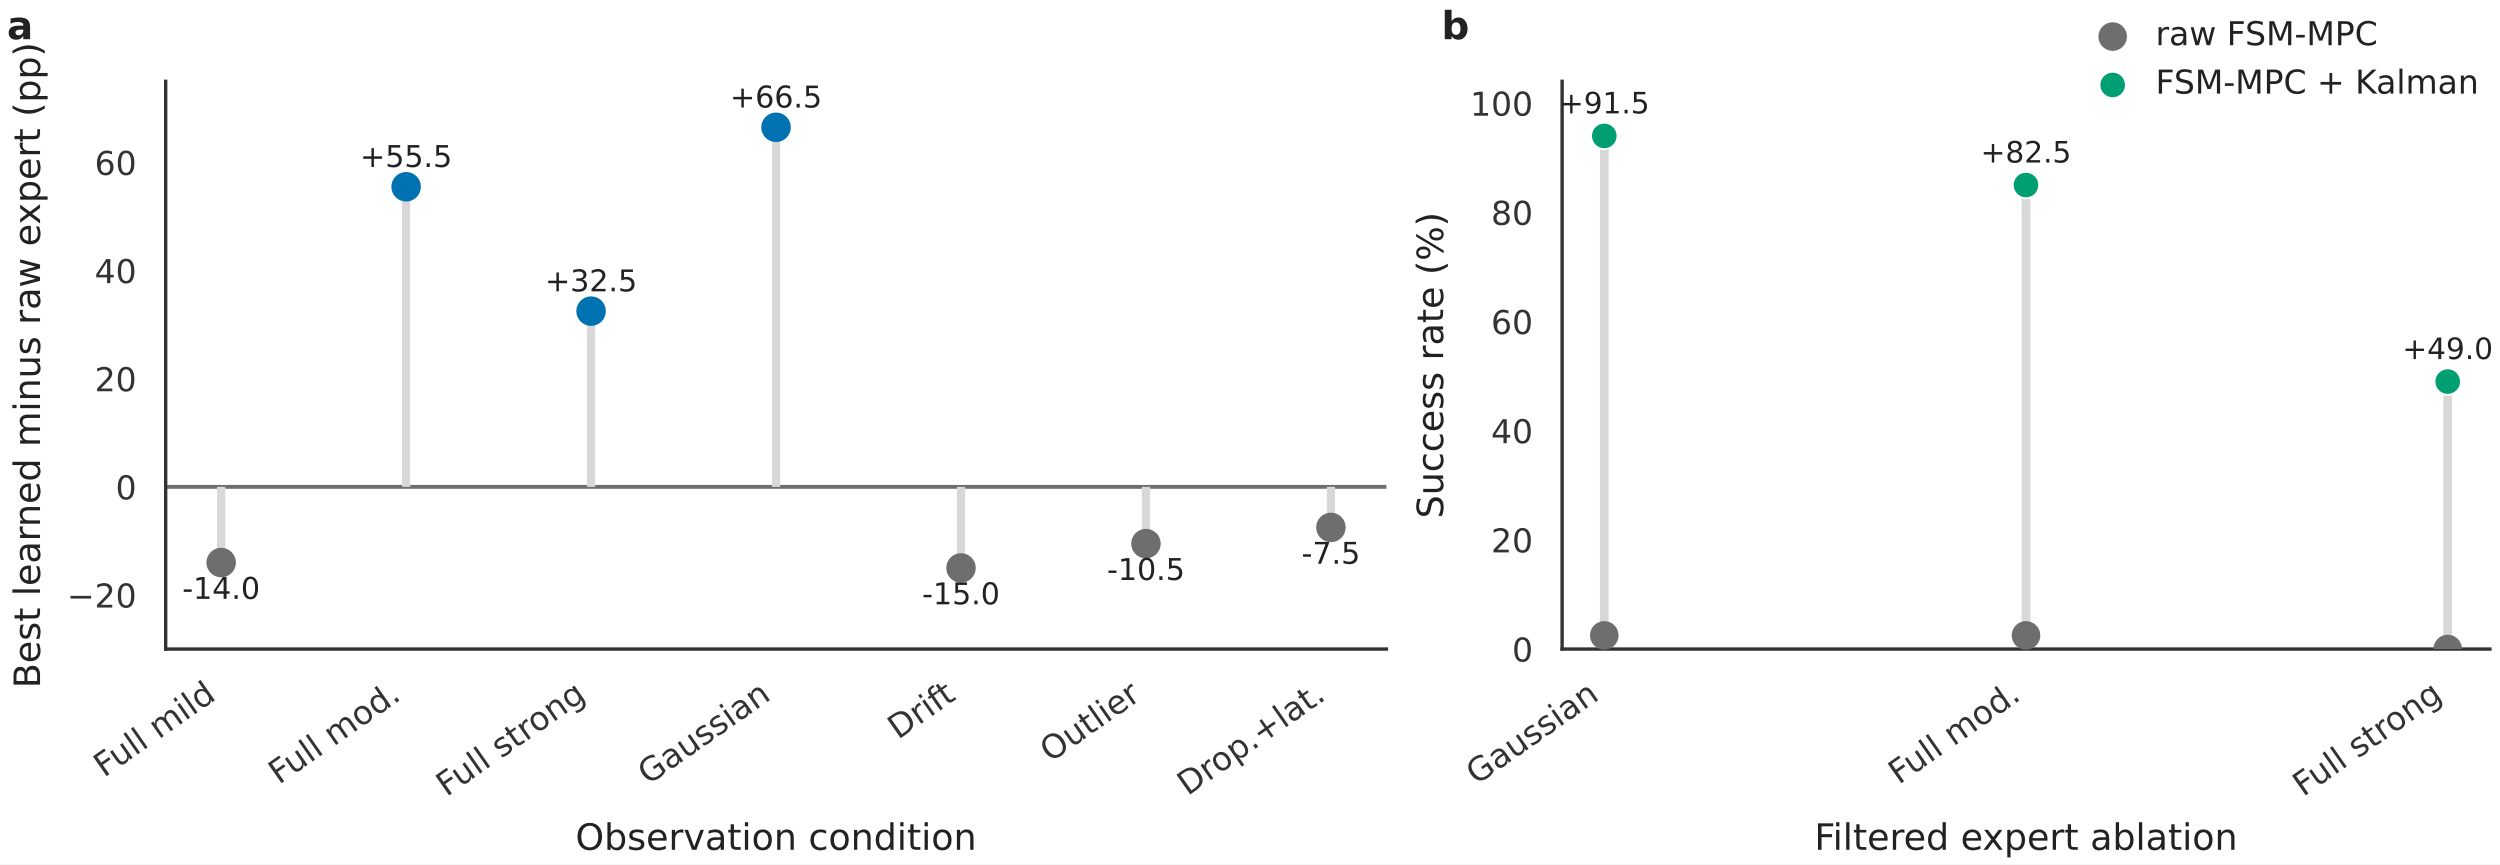
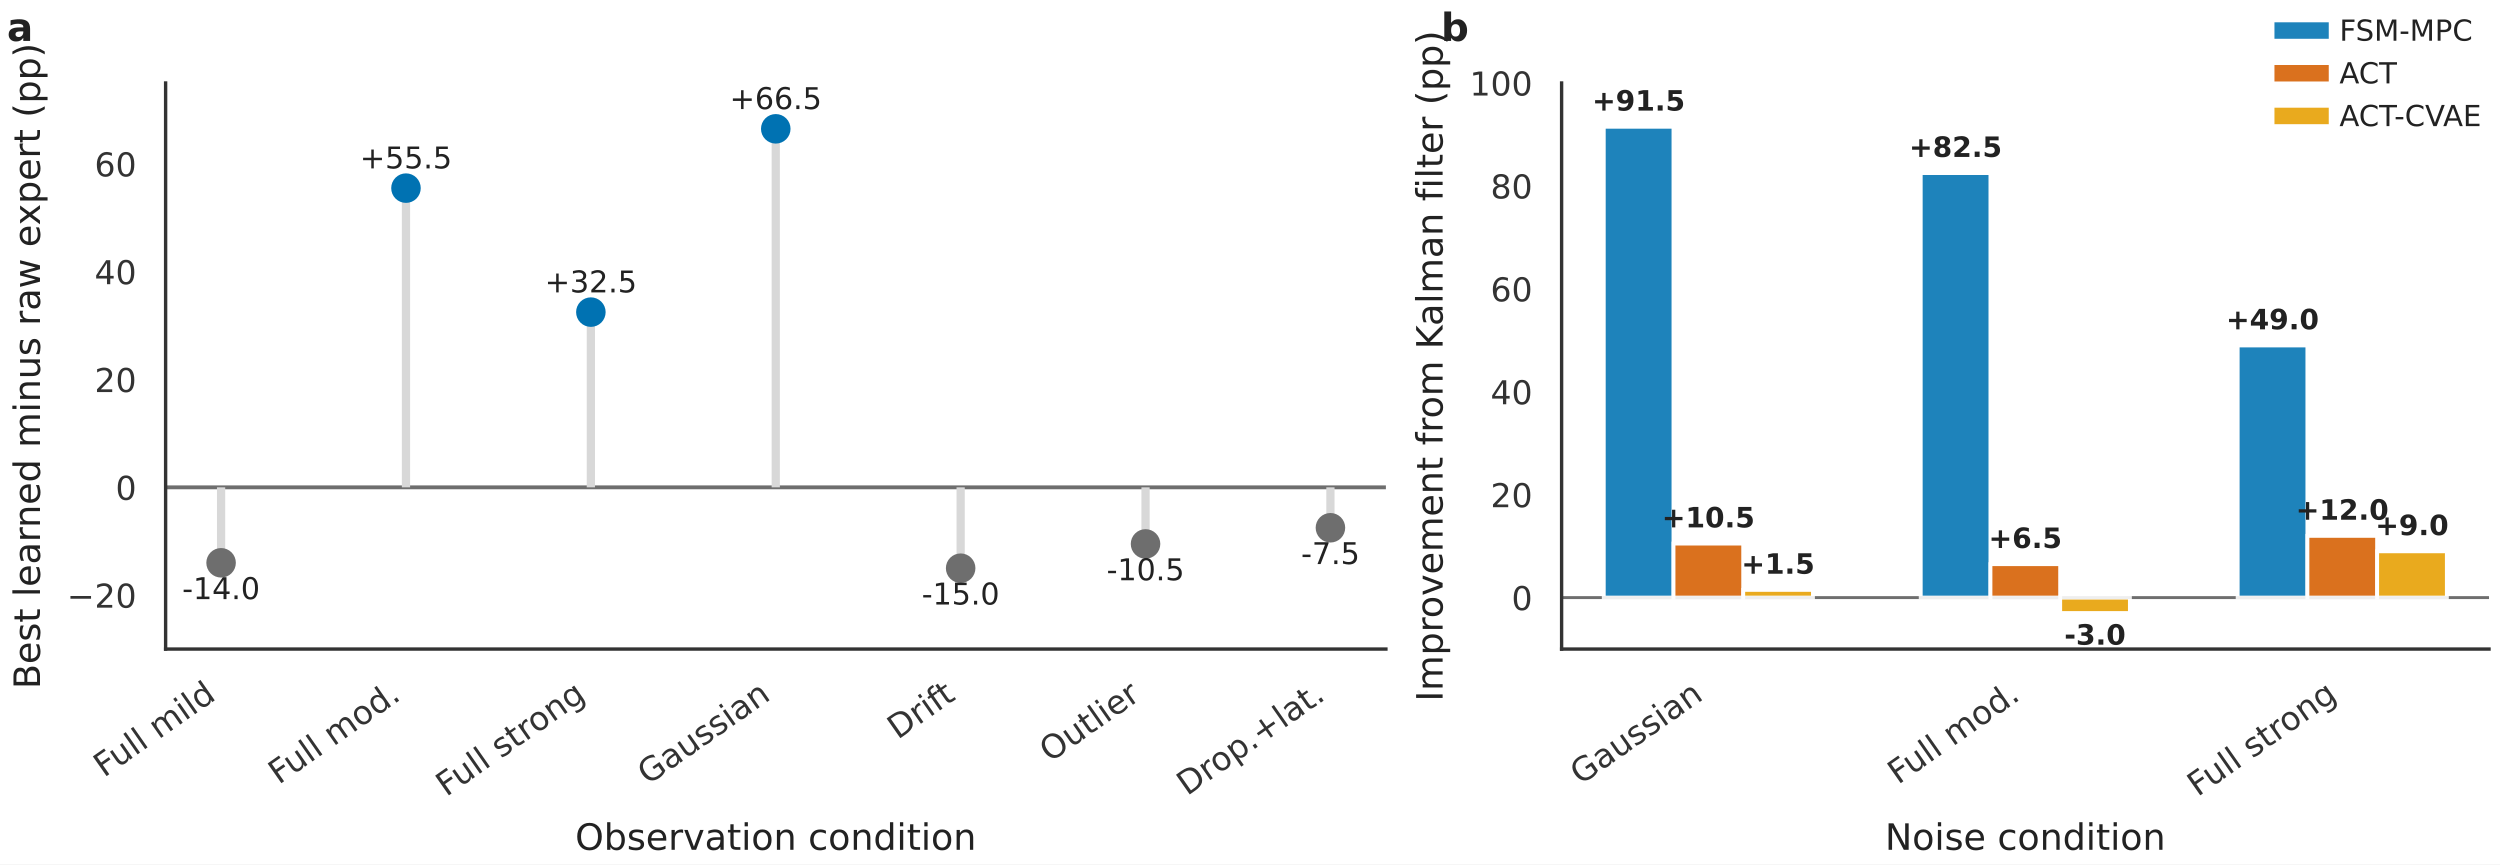
- <svg xmlns="http://www.w3.org/2000/svg" xmlns:xlink="http://www.w3.org/1999/xlink" width="515.617pt" height="178.274pt" viewBox="0 0 515.617 178.274" version="1.1">
+ <svg xmlns="http://www.w3.org/2000/svg" xmlns:xlink="http://www.w3.org/1999/xlink" width="515.614pt" height="178.274pt" viewBox="0 0 515.614 178.274" version="1.1">
  <defs>
    <style type="text/css">*{stroke-linejoin: round; stroke-linecap: butt}</style>
  </defs>
  <g id="figure_1">
    <g id="patch_1">
-       <path d="M 0 178.274  L 515.617 178.274  L 515.617 0  L 0 0  z " style="fill: #ffffff" />
+       <path d="M 0 178.274  L 515.614 178.274  L 515.614 0  L 0 0  z " style="fill: #ffffff" />
    </g>
    <g id="axes_1">
      <g id="patch_2">
-         <path d="M 34.17 133.866  L 285.943 133.866  L 285.943 16.775  L 34.17 16.775  z " style="fill: #ffffff" />
+         <path d="M 34.158 133.866  L 285.835 133.866  L 285.835 17.119  L 34.158 17.119  z " style="fill: #ffffff" />
      </g>
      <g id="matplotlib.axis_1">
        <g id="xtick_1">
          <g id="text_1">
-             <text style="font-size: 6.8px; font-family: 'DejaVu Sans'; fill: #333333" transform="translate(21.45371 160.4481) rotate(-35)">Full mild</text>
+             <text style="font-size: 6.8px; font-family: 'DejaVu Sans'; fill: #333333" transform="translate(21.43703 160.4481) rotate(-35)">Full mild</text>
          </g>
        </g>
        <g id="xtick_2">
          <g id="text_2">
-             <text style="font-size: 6.8px; font-family: 'DejaVu Sans'; fill: #333333" transform="translate(57.5174 161.9071) rotate(-35)">Full mod.</text>
+             <text style="font-size: 6.8px; font-family: 'DejaVu Sans'; fill: #333333" transform="translate(57.48632 161.9071) rotate(-35)">Full mod.</text>
          </g>
        </g>
        <g id="xtick_3">
          <g id="text_3">
-             <text style="font-size: 6.8px; font-family: 'DejaVu Sans'; fill: #333333" transform="translate(92.0806 164.4167) rotate(-35)">Full strong</text>
+             <text style="font-size: 6.8px; font-family: 'DejaVu Sans'; fill: #333333" transform="translate(92.03512 164.4167) rotate(-35)">Full strong</text>
          </g>
        </g>
        <g id="xtick_4">
          <g id="text_4">
-             <text style="font-size: 6.8px; font-family: 'DejaVu Sans'; fill: #333333" transform="translate(133.691 161.9918) rotate(-35)">Gaussian</text>
+             <text style="font-size: 6.8px; font-family: 'DejaVu Sans'; fill: #333333" transform="translate(133.6311 161.9918) rotate(-35)">Gaussian</text>
          </g>
        </g>
        <g id="xtick_5">
          <g id="text_5">
-             <text style="font-size: 6.8px; font-family: 'DejaVu Sans'; fill: #333333" transform="translate(185.2191 152.6225) rotate(-35)">Drift</text>
+             <text style="font-size: 6.8px; font-family: 'DejaVu Sans'; fill: #333333" transform="translate(185.1448 152.6225) rotate(-35)">Drift</text>
          </g>
        </g>
        <g id="xtick_6">
          <g id="text_6">
-             <text style="font-size: 6.8px; font-family: 'DejaVu Sans'; fill: #333333" transform="translate(216.629 157.3401) rotate(-35)">Outlier</text>
+             <text style="font-size: 6.8px; font-family: 'DejaVu Sans'; fill: #333333" transform="translate(216.5403 157.3401) rotate(-35)">Outlier</text>
          </g>
        </g>
        <g id="xtick_7">
          <g id="text_7">
-             <text style="font-size: 6.8px; font-family: 'DejaVu Sans'; fill: #333333" transform="translate(244.9361 164.2302) rotate(-35)">Drop.+lat.</text>
+             <text style="font-size: 6.8px; font-family: 'DejaVu Sans'; fill: #333333" transform="translate(244.8331 164.2302) rotate(-35)">Drop.+lat.</text>
          </g>
        </g>
        <g id="text_8">
-           <text style="font-size: 7.5px; font-family: 'DejaVu Sans'; text-anchor: middle; fill: #222222" x="160.056" y="175.274" transform="rotate(-0 160.0565 175.274)">Observation condition</text>
+           <text style="font-size: 7.5px; font-family: 'DejaVu Sans'; text-anchor: middle; fill: #222222" x="159.997" y="175.274" transform="rotate(-0 159.9966 175.274)">Observation condition</text>
        </g>
      </g>
      <g id="matplotlib.axis_2">
        <g id="ytick_1">
          <g id="text_9">
-             <text style="font-size: 6.8px; font-family: 'DejaVu Sans'; text-anchor: end; fill: #333333" x="28.17" y="125.298" transform="rotate(-0 28.17039 125.2979)">−20</text>
+             <text style="font-size: 6.8px; font-family: 'DejaVu Sans'; text-anchor: end; fill: #333333" x="28.158" y="125.331" transform="rotate(-0 28.15803 125.3307)">−20</text>
          </g>
        </g>
        <g id="ytick_2">
          <g id="text_10">
-             <text style="font-size: 6.8px; font-family: 'DejaVu Sans'; text-anchor: end; fill: #333333" x="28.17" y="102.995" transform="rotate(-0 28.17039 102.9948)">0</text>
+             <text style="font-size: 6.8px; font-family: 'DejaVu Sans'; text-anchor: end; fill: #333333" x="28.158" y="103.093" transform="rotate(-0 28.15803 103.0933)">0</text>
          </g>
        </g>
        <g id="ytick_3">
          <g id="text_11">
-             <text style="font-size: 6.8px; font-family: 'DejaVu Sans'; text-anchor: end; fill: #333333" x="28.17" y="80.692" transform="rotate(-0 28.17039 80.69165)">20</text>
+             <text style="font-size: 6.8px; font-family: 'DejaVu Sans'; text-anchor: end; fill: #333333" x="28.158" y="80.856" transform="rotate(-0 28.15803 80.85586)">20</text>
          </g>
        </g>
        <g id="ytick_4">
          <g id="text_12">
-             <text style="font-size: 6.8px; font-family: 'DejaVu Sans'; text-anchor: end; fill: #333333" x="28.17" y="58.389" transform="rotate(-0 28.17039 58.38854)">40</text>
+             <text style="font-size: 6.8px; font-family: 'DejaVu Sans'; text-anchor: end; fill: #333333" x="28.158" y="58.618" transform="rotate(-0 28.15803 58.61842)">40</text>
          </g>
        </g>
        <g id="ytick_5">
          <g id="text_13">
-             <text style="font-size: 6.8px; font-family: 'DejaVu Sans'; text-anchor: end; fill: #333333" x="28.17" y="36.085" transform="rotate(-0 28.17039 36.08542)">60</text>
+             <text style="font-size: 6.8px; font-family: 'DejaVu Sans'; text-anchor: end; fill: #333333" x="28.158" y="36.381" transform="rotate(-0 28.15803 36.38099)">60</text>
          </g>
        </g>
        <g id="text_14">
-           <text style="font-size: 7.5px; font-family: 'DejaVu Sans'; text-anchor: middle; fill: #222222" x="8.259" y="75.32" transform="rotate(-90 8.259434 75.3203)">Best learned minus raw expert (pp)</text>
+           <text style="font-size: 7.5px; font-family: 'DejaVu Sans'; text-anchor: middle; fill: #222222" x="8.247" y="75.493" transform="rotate(-90 8.247077 75.49271)">Best learned minus raw expert (pp)</text>
        </g>
      </g>
      <g id="line2d_1">
-         <path d="M 34.17 100.411  L 285.943 100.411  " clip-path="url(#pbd35c87079)" style="fill: none; stroke: #6e6e6e; stroke-width: 0.8; stroke-linecap: round" />
+         <path d="M 34.158 100.51  L 285.835 100.51  " clip-path="url(#pe59b5fd1ab)" style="fill: none; stroke: #6e6e6e; stroke-width: 0.8; stroke-linecap: round" />
      </g>
      <g id="LineCollection_1">
-         <path d="M 45.615 100.411  L 45.615 116.023  " clip-path="url(#pbd35c87079)" style="fill: none; stroke: #d8d8d8; stroke-width: 1.7" />
-         <path d="M 83.762 100.411  L 83.762 38.52  " clip-path="url(#pbd35c87079)" style="fill: none; stroke: #d8d8d8; stroke-width: 1.7" />
-         <path d="M 121.909 100.411  L 121.909 64.169  " clip-path="url(#pbd35c87079)" style="fill: none; stroke: #d8d8d8; stroke-width: 1.7" />
-         <path d="M 160.056 100.411  L 160.056 26.253  " clip-path="url(#pbd35c87079)" style="fill: none; stroke: #d8d8d8; stroke-width: 1.7" />
-         <path d="M 198.204 100.411  L 198.204 117.139  " clip-path="url(#pbd35c87079)" style="fill: none; stroke: #d8d8d8; stroke-width: 1.7" />
-         <path d="M 236.351 100.411  L 236.351 112.12  " clip-path="url(#pbd35c87079)" style="fill: none; stroke: #d8d8d8; stroke-width: 1.7" />
-         <path d="M 274.498 100.411  L 274.498 108.775  " clip-path="url(#pbd35c87079)" style="fill: none; stroke: #d8d8d8; stroke-width: 1.7" />
+         <path d="M 45.598 100.51  L 45.598 116.076  " clip-path="url(#pe59b5fd1ab)" style="fill: none; stroke: #d8d8d8; stroke-width: 1.7" />
+         <path d="M 83.731 100.51  L 83.731 38.801  " clip-path="url(#pe59b5fd1ab)" style="fill: none; stroke: #d8d8d8; stroke-width: 1.7" />
+         <path d="M 121.864 100.51  L 121.864 64.374  " clip-path="url(#pe59b5fd1ab)" style="fill: none; stroke: #d8d8d8; stroke-width: 1.7" />
+         <path d="M 159.997 100.51  L 159.997 26.57  " clip-path="url(#pe59b5fd1ab)" style="fill: none; stroke: #d8d8d8; stroke-width: 1.7" />
+         <path d="M 198.13 100.51  L 198.13 117.188  " clip-path="url(#pe59b5fd1ab)" style="fill: none; stroke: #d8d8d8; stroke-width: 1.7" />
+         <path d="M 236.262 100.51  L 236.262 112.184  " clip-path="url(#pe59b5fd1ab)" style="fill: none; stroke: #d8d8d8; stroke-width: 1.7" />
+         <path d="M 274.395 100.51  L 274.395 108.849  " clip-path="url(#pe59b5fd1ab)" style="fill: none; stroke: #d8d8d8; stroke-width: 1.7" />
      </g>
      <g id="patch_3">
-         <path d="M 34.17 133.866  L 34.17 16.775  " style="fill: none; stroke: #333333; stroke-width: 0.7; stroke-linejoin: miter; stroke-linecap: square" />
+         <path d="M 34.158 133.866  L 34.158 17.119  " style="fill: none; stroke: #333333; stroke-width: 0.7; stroke-linejoin: miter; stroke-linecap: square" />
      </g>
      <g id="patch_4">
-         <path d="M 34.17 133.866  L 285.943 133.866  " style="fill: none; stroke: #333333; stroke-width: 0.7; stroke-linejoin: miter; stroke-linecap: square" />
+         <path d="M 34.158 133.866  L 285.835 133.866  " style="fill: none; stroke: #333333; stroke-width: 0.7; stroke-linejoin: miter; stroke-linecap: square" />
      </g>
      <g id="PathCollection_1">
        <defs>
-           <path id="C0_0_1e559c5a3e" d="M 0 2.646  C 0.702 2.646 1.375 2.367 1.871 1.871  C 2.367 1.375 2.646 0.702 2.646 -0  C 2.646 -0.702 2.367 -1.375 1.871 -1.871  C 1.375 -2.367 0.702 -2.646 0 -2.646  C -0.702 -2.646 -1.375 -2.367 -1.871 -1.871  C -2.367 -1.375 -2.646 -0.702 -2.646 0  C -2.646 0.702 -2.367 1.375 -1.871 1.871  C -1.375 2.367 -0.702 2.646 0 2.646  z " />
+           <path id="C0_0_6de2c23ab3" d="M 0 2.646  C 0.702 2.646 1.375 2.367 1.871 1.871  C 2.367 1.375 2.646 0.702 2.646 -0  C 2.646 -0.702 2.367 -1.375 1.871 -1.871  C 1.375 -2.367 0.702 -2.646 0 -2.646  C -0.702 -2.646 -1.375 -2.367 -1.871 -1.871  C -2.367 -1.375 -2.646 -0.702 -2.646 0  C -2.646 0.702 -2.367 1.375 -1.871 1.871  C -1.375 2.367 -0.702 2.646 0 2.646  z " />
        </defs>
-         <g clip-path="url(#pbd35c87079)">
-           <use xlink:href="#C0_0_1e559c5a3e" x="45.615" y="116.023" style="fill: #6e6e6e; stroke: #6e6e6e; stroke-width: 0.8" />
-         </g>
-         <g clip-path="url(#pbd35c87079)">
-           <use xlink:href="#C0_0_1e559c5a3e" x="83.762" y="38.52" style="fill: #0072b2; stroke: #0072b2; stroke-width: 0.8" />
-         </g>
-         <g clip-path="url(#pbd35c87079)">
-           <use xlink:href="#C0_0_1e559c5a3e" x="121.909" y="64.169" style="fill: #0072b2; stroke: #0072b2; stroke-width: 0.8" />
-         </g>
-         <g clip-path="url(#pbd35c87079)">
-           <use xlink:href="#C0_0_1e559c5a3e" x="160.056" y="26.253" style="fill: #0072b2; stroke: #0072b2; stroke-width: 0.8" />
-         </g>
-         <g clip-path="url(#pbd35c87079)">
-           <use xlink:href="#C0_0_1e559c5a3e" x="198.204" y="117.139" style="fill: #6e6e6e; stroke: #6e6e6e; stroke-width: 0.8" />
-         </g>
-         <g clip-path="url(#pbd35c87079)">
-           <use xlink:href="#C0_0_1e559c5a3e" x="236.351" y="112.12" style="fill: #6e6e6e; stroke: #6e6e6e; stroke-width: 0.8" />
-         </g>
-         <g clip-path="url(#pbd35c87079)">
-           <use xlink:href="#C0_0_1e559c5a3e" x="274.498" y="108.775" style="fill: #6e6e6e; stroke: #6e6e6e; stroke-width: 0.8" />
+         <g clip-path="url(#pe59b5fd1ab)">
+           <use xlink:href="#C0_0_6de2c23ab3" x="45.598" y="116.076" style="fill: #6e6e6e; stroke: #6e6e6e; stroke-width: 0.8" />
+         </g>
+         <g clip-path="url(#pe59b5fd1ab)">
+           <use xlink:href="#C0_0_6de2c23ab3" x="83.731" y="38.801" style="fill: #0072b2; stroke: #0072b2; stroke-width: 0.8" />
+         </g>
+         <g clip-path="url(#pe59b5fd1ab)">
+           <use xlink:href="#C0_0_6de2c23ab3" x="121.864" y="64.374" style="fill: #0072b2; stroke: #0072b2; stroke-width: 0.8" />
+         </g>
+         <g clip-path="url(#pe59b5fd1ab)">
+           <use xlink:href="#C0_0_6de2c23ab3" x="159.997" y="26.57" style="fill: #0072b2; stroke: #0072b2; stroke-width: 0.8" />
+         </g>
+         <g clip-path="url(#pe59b5fd1ab)">
+           <use xlink:href="#C0_0_6de2c23ab3" x="198.13" y="117.188" style="fill: #6e6e6e; stroke: #6e6e6e; stroke-width: 0.8" />
+         </g>
+         <g clip-path="url(#pe59b5fd1ab)">
+           <use xlink:href="#C0_0_6de2c23ab3" x="236.262" y="112.184" style="fill: #6e6e6e; stroke: #6e6e6e; stroke-width: 0.8" />
+         </g>
+         <g clip-path="url(#pe59b5fd1ab)">
+           <use xlink:href="#C0_0_6de2c23ab3" x="274.395" y="108.849" style="fill: #6e6e6e; stroke: #6e6e6e; stroke-width: 0.8" />
        </g>
      </g>
      <g id="text_15">
-         <text style="font-size: 6.2px; font-family: 'DejaVu Sans'; text-anchor: middle; fill: #222222" x="45.615" y="123.522" transform="rotate(-0 45.61458 123.5224)">-14.0</text>
+         <text style="font-size: 6.2px; font-family: 'DejaVu Sans'; text-anchor: middle; fill: #222222" x="45.598" y="123.567" transform="rotate(-0 45.5979 123.5667)">-14.0</text>
      </g>
      <g id="text_16">
-         <text style="font-size: 6.2px; font-family: 'DejaVu Sans'; text-anchor: middle; fill: #222222" x="83.762" y="34.443" transform="rotate(-0 83.76188 34.44286)">+55.5</text>
+         <text style="font-size: 6.2px; font-family: 'DejaVu Sans'; text-anchor: middle; fill: #222222" x="83.731" y="34.732" transform="rotate(-0 83.7308 34.73186)">+55.5</text>
      </g>
      <g id="text_17">
-         <text style="font-size: 6.2px; font-family: 'DejaVu Sans'; text-anchor: middle; fill: #222222" x="121.909" y="60.091" transform="rotate(-0 121.9092 60.09144)">+32.5</text>
+         <text style="font-size: 6.2px; font-family: 'DejaVu Sans'; text-anchor: middle; fill: #222222" x="121.864" y="60.305" transform="rotate(-0 121.8637 60.30491)">+32.5</text>
      </g>
      <g id="text_18">
-         <text style="font-size: 6.2px; font-family: 'DejaVu Sans'; text-anchor: middle; fill: #222222" x="160.056" y="22.176" transform="rotate(-0 160.0565 22.17615)">+66.5</text>
+         <text style="font-size: 6.2px; font-family: 'DejaVu Sans'; text-anchor: middle; fill: #222222" x="159.997" y="22.501" transform="rotate(-0 159.9966 22.50127)">+66.5</text>
      </g>
      <g id="text_19">
-         <text style="font-size: 6.2px; font-family: 'DejaVu Sans'; text-anchor: middle; fill: #222222" x="198.204" y="124.638" transform="rotate(-0 198.2038 124.6376)">-15.0</text>
+         <text style="font-size: 6.2px; font-family: 'DejaVu Sans'; text-anchor: middle; fill: #222222" x="198.13" y="124.679" transform="rotate(-0 198.1295 124.6786)">-15.0</text>
      </g>
      <g id="text_20">
-         <text style="font-size: 6.2px; font-family: 'DejaVu Sans'; text-anchor: middle; fill: #222222" x="236.351" y="119.619" transform="rotate(-0 236.3511 119.6194)">-10.5</text>
+         <text style="font-size: 6.2px; font-family: 'DejaVu Sans'; text-anchor: middle; fill: #222222" x="236.262" y="119.675" transform="rotate(-0 236.2624 119.6752)">-10.5</text>
      </g>
      <g id="text_21">
-         <text style="font-size: 6.2px; font-family: 'DejaVu Sans'; text-anchor: middle; fill: #222222" x="274.498" y="116.274" transform="rotate(-0 274.4984 116.2739)">-7.5</text>
+         <text style="font-size: 6.2px; font-family: 'DejaVu Sans'; text-anchor: middle; fill: #222222" x="274.395" y="116.34" transform="rotate(-0 274.3953 116.3396)">-7.5</text>
      </g>
      <g id="text_22">
-         <text style="font-weight: 700; font-size: 8px; font-family: 'DejaVu Sans'; text-anchor: start; fill: #222222" x="1.44" y="8.085" transform="rotate(-0 1.44 8.085386)">a</text>
+         <text style="font-weight: 700; font-size: 8px; font-family: 'DejaVu Sans'; text-anchor: start; fill: #222222" x="1.44" y="8.451" transform="rotate(-0 1.44 8.450903)">a</text>
      </g>
    </g>
    <g id="axes_2">
      <g id="patch_5">
-         <path d="M 322.181 133.866  L 513.528 133.866  L 513.528 16.775  L 322.181 16.775  z " style="fill: #ffffff" />
+         <path d="M 322.074 133.866  L 513.348 133.866  L 513.348 17.119  L 322.074 17.119  z " style="fill: #ffffff" />
      </g>
      <g id="matplotlib.axis_3">
        <g id="xtick_8">
          <g id="text_23">
-             <text style="font-size: 6.8px; font-family: 'DejaVu Sans'; fill: #333333" transform="translate(304.5133 161.9918) rotate(-35)">Gaussian</text>
+             <text style="font-size: 6.8px; font-family: 'DejaVu Sans'; fill: #333333" transform="translate(325.9749 161.9918) rotate(-35)">Gaussian</text>
          </g>
        </g>
        <g id="xtick_9">
          <g id="text_24">
-             <text style="font-size: 6.8px; font-family: 'DejaVu Sans'; fill: #333333" transform="translate(391.6101 161.9071) rotate(-35)">Full mod.</text>
+             <text style="font-size: 6.8px; font-family: 'DejaVu Sans'; fill: #333333" transform="translate(391.4666 161.9071) rotate(-35)">Full mod.</text>
          </g>
        </g>
        <g id="xtick_10">
          <g id="text_25">
-             <text style="font-size: 6.8px; font-family: 'DejaVu Sans'; fill: #333333" transform="translate(475.0019 164.4167) rotate(-35)">Full strong</text>
+             <text style="font-size: 6.8px; font-family: 'DejaVu Sans'; fill: #333333" transform="translate(453.2532 164.4167) rotate(-35)">Full strong</text>
          </g>
        </g>
        <g id="text_26">
-           <text style="font-size: 7.5px; font-family: 'DejaVu Sans'; text-anchor: middle; fill: #222222" x="417.855" y="175.274" transform="rotate(-0 417.8546 175.274)">Filtered expert ablation</text>
+           <text style="font-size: 7.5px; font-family: 'DejaVu Sans'; text-anchor: middle; fill: #222222" x="417.711" y="175.274" transform="rotate(-0 417.7111 175.274)">Noise condition</text>
        </g>
      </g>
      <g id="matplotlib.axis_4">
        <g id="ytick_6">
          <g id="text_27">
-             <text style="font-size: 6.8px; font-family: 'DejaVu Sans'; text-anchor: end; fill: #333333" x="316.181" y="136.449" transform="rotate(-0 316.1812 136.4494)">0</text>
+             <text style="font-size: 6.8px; font-family: 'DejaVu Sans'; text-anchor: end; fill: #333333" x="316.074" y="125.836" transform="rotate(-0 316.0738 125.8361)">0</text>
          </g>
        </g>
        <g id="ytick_7">
          <g id="text_28">
-             <text style="font-size: 6.8px; font-family: 'DejaVu Sans'; text-anchor: end; fill: #333333" x="316.181" y="113.932" transform="rotate(-0 316.1812 113.9319)">20</text>
+             <text style="font-size: 6.8px; font-family: 'DejaVu Sans'; text-anchor: end; fill: #333333" x="316.074" y="104.609" transform="rotate(-0 316.0738 104.6095)">20</text>
          </g>
        </g>
        <g id="ytick_8">
          <g id="text_29">
-             <text style="font-size: 6.8px; font-family: 'DejaVu Sans'; text-anchor: end; fill: #333333" x="316.181" y="91.414" transform="rotate(-0 316.1812 91.41431)">40</text>
+             <text style="font-size: 6.8px; font-family: 'DejaVu Sans'; text-anchor: end; fill: #333333" x="316.074" y="83.383" transform="rotate(-0 316.0738 83.38284)">40</text>
          </g>
        </g>
        <g id="ytick_9">
          <g id="text_30">
-             <text style="font-size: 6.8px; font-family: 'DejaVu Sans'; text-anchor: end; fill: #333333" x="316.181" y="68.897" transform="rotate(-0 316.1812 68.89674)">60</text>
+             <text style="font-size: 6.8px; font-family: 'DejaVu Sans'; text-anchor: end; fill: #333333" x="316.074" y="62.156" transform="rotate(-0 316.0738 62.1562)">60</text>
          </g>
        </g>
        <g id="ytick_10">
          <g id="text_31">
-             <text style="font-size: 6.8px; font-family: 'DejaVu Sans'; text-anchor: end; fill: #333333" x="316.181" y="46.379" transform="rotate(-0 316.1812 46.37917)">80</text>
+             <text style="font-size: 6.8px; font-family: 'DejaVu Sans'; text-anchor: end; fill: #333333" x="316.074" y="40.93" transform="rotate(-0 316.0738 40.92956)">80</text>
          </g>
        </g>
        <g id="ytick_11">
          <g id="text_32">
-             <text style="font-size: 6.8px; font-family: 'DejaVu Sans'; text-anchor: end; fill: #333333" x="316.181" y="23.862" transform="rotate(-0 316.1812 23.8616)">100</text>
+             <text style="font-size: 6.8px; font-family: 'DejaVu Sans'; text-anchor: end; fill: #333333" x="316.074" y="19.703" transform="rotate(-0 316.0738 19.70291)">100</text>
          </g>
        </g>
        <g id="text_33">
-           <text style="font-size: 7.5px; font-family: 'DejaVu Sans'; text-anchor: middle; fill: #222222" x="297.642" y="75.32" transform="rotate(-90 297.6419 75.3203)">Success rate (%)</text>
-         </g>
-       </g>
-       <g id="LineCollection_2">
-         <path d="M 330.879 131.051  L 330.879 28.033  " clip-path="url(#p7438ad871f)" style="fill: none; stroke: #d8d8d8; stroke-width: 1.8" />
-         <path d="M 417.855 131.051  L 417.855 38.166  " clip-path="url(#p7438ad871f)" style="fill: none; stroke: #d8d8d8; stroke-width: 1.8" />
-         <path d="M 504.83 133.866  L 504.83 78.698  " clip-path="url(#p7438ad871f)" style="fill: none; stroke: #d8d8d8; stroke-width: 1.8" />
+           <text style="font-size: 7.5px; font-family: 'DejaVu Sans'; text-anchor: middle; fill: #222222" x="297.534" y="75.493" transform="rotate(-90 297.5345 75.49271)">Improvement from Kalman filter (pp)</text>
+         </g>
+       </g>
+       <g id="line2d_2">
+         <path d="M 322.074 123.253  L 513.348 123.253  " clip-path="url(#pc5abaf4046)" style="fill: none; stroke: #6e6e6e; stroke-width: 0.6; stroke-linecap: round" />
      </g>
      <g id="patch_6">
-         <path d="M 322.181 133.866  L 322.181 16.775  " style="fill: none; stroke: #333333; stroke-width: 0.7; stroke-linejoin: miter; stroke-linecap: square" />
+         <path d="M 322.074 133.866  L 322.074 17.119  " style="fill: none; stroke: #333333; stroke-width: 0.7; stroke-linejoin: miter; stroke-linecap: square" />
      </g>
      <g id="patch_7">
-         <path d="M 322.181 133.866  L 513.528 133.866  " style="fill: none; stroke: #333333; stroke-width: 0.7; stroke-linejoin: miter; stroke-linecap: square" />
-       </g>
-       <g id="PathCollection_2">
-         <defs>
-           <path id="m3518ef4863" d="M 0 2.55  C 0.676 2.55 1.325 2.281 1.803 1.803  C 2.281 1.325 2.55 0.676 2.55 0  C 2.55 -0.676 2.281 -1.325 1.803 -1.803  C 1.325 -2.281 0.676 -2.55 0 -2.55  C -0.676 -2.55 -1.325 -2.281 -1.803 -1.803  C -2.281 -1.325 -2.55 -0.676 -2.55 0  C -2.55 0.676 -2.281 1.325 -1.803 1.803  C -1.325 2.281 -0.676 2.55 0 2.55  z " style="stroke: #6e6e6e; stroke-width: 0.8" />
-         </defs>
-         <g clip-path="url(#p7438ad871f)">
-           <use xlink:href="#m3518ef4863" x="330.879" y="131.051" style="fill: #6e6e6e; stroke: #6e6e6e; stroke-width: 0.8" />
-           <use xlink:href="#m3518ef4863" x="417.855" y="131.051" style="fill: #6e6e6e; stroke: #6e6e6e; stroke-width: 0.8" />
-           <use xlink:href="#m3518ef4863" x="504.83" y="133.866" style="fill: #6e6e6e; stroke: #6e6e6e; stroke-width: 0.8" />
-         </g>
+         <path d="M 322.074 133.866  L 513.348 133.866  " style="fill: none; stroke: #333333; stroke-width: 0.7; stroke-linejoin: miter; stroke-linecap: square" />
+       </g>
+       <g id="patch_8">
+         <path d="M 330.768 123.253  L 345.15 123.253  L 345.15 26.141  L 330.768 26.141  z " clip-path="url(#pc5abaf4046)" style="fill: #0072b2; opacity: 0.88; stroke: #ffffff; stroke-width: 0.8; stroke-linejoin: miter" />
+       </g>
+       <g id="patch_9">
+         <path d="M 396.139 123.253  L 410.52 123.253  L 410.52 35.693  L 396.139 35.693  z " clip-path="url(#pc5abaf4046)" style="fill: #0072b2; opacity: 0.88; stroke: #ffffff; stroke-width: 0.8; stroke-linejoin: miter" />
+       </g>
+       <g id="patch_10">
+         <path d="M 461.509 123.253  L 475.891 123.253  L 475.891 71.247  L 461.509 71.247  z " clip-path="url(#pc5abaf4046)" style="fill: #0072b2; opacity: 0.88; stroke: #ffffff; stroke-width: 0.8; stroke-linejoin: miter" />
      </g>
      <g id="text_34">
-         <text style="font-size: 6.1px; font-family: 'DejaVu Sans'; text-anchor: middle; fill: #222222" x="330.879" y="23.387" transform="rotate(-0 330.8788 23.38716)">+91.5</text>
+         <text style="font-weight: 700; font-size: 5.8px; font-family: 'DejaVu Sans'; text-anchor: middle; fill: #222222" x="337.959" y="22.812" transform="rotate(-0 337.9588 22.81189)">+91.5</text>
      </g>
      <g id="text_35">
-         <text style="font-size: 6.1px; font-family: 'DejaVu Sans'; text-anchor: middle; fill: #222222" x="417.855" y="33.52" transform="rotate(-0 417.8546 33.52006)">+82.5</text>
+         <text style="font-weight: 700; font-size: 5.8px; font-family: 'DejaVu Sans'; text-anchor: middle; fill: #222222" x="403.33" y="32.364" transform="rotate(-0 403.3295 32.36387)">+82.5</text>
      </g>
      <g id="text_36">
-         <text style="font-size: 6.1px; font-family: 'DejaVu Sans'; text-anchor: middle; fill: #222222" x="504.83" y="74.052" transform="rotate(-0 504.8305 74.05169)">+49.0</text>
+         <text style="font-weight: 700; font-size: 5.8px; font-family: 'DejaVu Sans'; text-anchor: middle; fill: #222222" x="468.7" y="67.918" transform="rotate(-0 468.7002 67.9185)">+49.0</text>
+       </g>
+       <g id="patch_11">
+         <path d="M 345.15 123.253  L 359.531 123.253  L 359.531 112.109  L 345.15 112.109  z " clip-path="url(#pc5abaf4046)" style="fill: #d55e00; opacity: 0.88; stroke: #ffffff; stroke-width: 0.8; stroke-linejoin: miter" />
+       </g>
+       <g id="patch_12">
+         <path d="M 410.52 123.253  L 424.902 123.253  L 424.902 116.354  L 410.52 116.354  z " clip-path="url(#pc5abaf4046)" style="fill: #d55e00; opacity: 0.88; stroke: #ffffff; stroke-width: 0.8; stroke-linejoin: miter" />
+       </g>
+       <g id="patch_13">
+         <path d="M 475.891 123.253  L 490.273 123.253  L 490.273 110.517  L 475.891 110.517  z " clip-path="url(#pc5abaf4046)" style="fill: #d55e00; opacity: 0.88; stroke: #ffffff; stroke-width: 0.8; stroke-linejoin: miter" />
      </g>
      <g id="text_37">
-         <text style="font-weight: 700; font-size: 8px; font-family: 'DejaVu Sans'; text-anchor: start; fill: #222222" x="297.306" y="8.085" transform="rotate(-0 297.3061 8.085386)">b</text>
-       </g>
-       <g id="PathCollection_3">
-         <defs>
-           <path id="m3146beda05" d="M 0 2.739  C 0.726 2.739 1.423 2.45 1.936 1.936  C 2.45 1.423 2.739 0.726 2.739 0  C 2.739 -0.726 2.45 -1.423 1.936 -1.936  C 1.423 -2.45 0.726 -2.739 0 -2.739  C -0.726 -2.739 -1.423 -2.45 -1.936 -1.936  C -2.45 -1.423 -2.739 -0.726 -2.739 0  C -2.739 0.726 -2.45 1.423 -1.936 1.936  C -1.423 2.45 -0.726 2.739 0 2.739  z " style="stroke: #ffffff; stroke-width: 0.4" />
-         </defs>
-         <g clip-path="url(#p7438ad871f)">
-           <use xlink:href="#m3146beda05" x="330.879" y="28.033" style="fill: #009e73; stroke: #ffffff; stroke-width: 0.4" />
-           <use xlink:href="#m3146beda05" x="417.855" y="38.166" style="fill: #009e73; stroke: #ffffff; stroke-width: 0.4" />
-           <use xlink:href="#m3146beda05" x="504.83" y="78.698" style="fill: #009e73; stroke: #ffffff; stroke-width: 0.4" />
-         </g>
+         <text style="font-weight: 700; font-size: 5.8px; font-family: 'DejaVu Sans'; text-anchor: middle; fill: #222222" x="352.34" y="108.78" transform="rotate(-0 352.3404 108.7798)">+10.5</text>
+       </g>
+       <g id="text_38">
+         <text style="font-weight: 700; font-size: 5.8px; font-family: 'DejaVu Sans'; text-anchor: middle; fill: #222222" x="417.711" y="113.025" transform="rotate(-0 417.7111 113.0251)">+6.5</text>
+       </g>
+       <g id="text_39">
+         <text style="font-weight: 700; font-size: 5.8px; font-family: 'DejaVu Sans'; text-anchor: middle; fill: #222222" x="483.082" y="107.188" transform="rotate(-0 483.0818 107.1878)">+12.0</text>
+       </g>
+       <g id="patch_14">
+         <path d="M 359.531 123.253  L 373.913 123.253  L 373.913 121.661  L 359.531 121.661  z " clip-path="url(#pc5abaf4046)" style="fill: #e69f00; opacity: 0.88; stroke: #ffffff; stroke-width: 0.8; stroke-linejoin: miter" />
+       </g>
+       <g id="patch_15">
+         <path d="M 424.902 123.253  L 439.283 123.253  L 439.283 126.437  L 424.902 126.437  z " clip-path="url(#pc5abaf4046)" style="fill: #e69f00; opacity: 0.88; stroke: #ffffff; stroke-width: 0.8; stroke-linejoin: miter" />
+       </g>
+       <g id="patch_16">
+         <path d="M 490.273 123.253  L 504.654 123.253  L 504.654 113.701  L 490.273 113.701  z " clip-path="url(#pc5abaf4046)" style="fill: #e69f00; opacity: 0.88; stroke: #ffffff; stroke-width: 0.8; stroke-linejoin: miter" />
+       </g>
+       <g id="text_40">
+         <text style="font-weight: 700; font-size: 5.8px; font-family: 'DejaVu Sans'; text-anchor: middle; fill: #222222" x="366.722" y="118.332" transform="rotate(-0 366.7219 118.3318)">+1.5</text>
+       </g>
+       <g id="text_41">
+         <text style="font-weight: 700; font-size: 5.8px; font-family: 'DejaVu Sans'; text-anchor: middle; fill: #222222" x="432.093" y="132.966" transform="rotate(-0 432.0926 132.9664)">-3.0</text>
+       </g>
+       <g id="text_42">
+         <text style="font-weight: 700; font-size: 5.8px; font-family: 'DejaVu Sans'; text-anchor: middle; fill: #222222" x="497.463" y="110.372" transform="rotate(-0 497.4633 110.3718)">+9.0</text>
+       </g>
+       <g id="text_43">
+         <text style="font-weight: 700; font-size: 8px; font-family: 'DejaVu Sans'; text-anchor: start; fill: #222222" x="297.208" y="8.451" transform="rotate(-0 297.2081 8.450903)">b</text>
      </g>
      <g id="legend_1">
-         <g id="PathCollection_4">
-           <g>
-             <use xlink:href="#m3518ef4863" x="435.733" y="7.542" style="fill: #6e6e6e; stroke: #6e6e6e; stroke-width: 0.8" />
-           </g>
-         </g>
-         <g id="text_38">
-           <text style="font-size: 6.8px; font-family: 'DejaVu Sans'; text-anchor: start; fill: #222222" x="444.573" y="9.327" transform="rotate(-0 444.5727 9.326937)">raw FSM-MPC</text>
-         </g>
-         <g id="PathCollection_5">
-           <g>
-             <use xlink:href="#m3146beda05" x="435.733" y="17.523" style="fill: #009e73; stroke: #ffffff; stroke-width: 0.4" />
-           </g>
-         </g>
-         <g id="text_39">
-           <text style="font-size: 6.8px; font-family: 'DejaVu Sans'; text-anchor: start; fill: #222222" x="444.573" y="19.308" transform="rotate(-0 444.5727 19.30806)">FSM-MPC + Kalman</text>
+         <g id="patch_17">
+           <path d="M 468.696 8.399  L 480.696 8.399  L 480.696 4.199  L 468.696 4.199  z " style="fill: #0072b2; opacity: 0.88; stroke: #ffffff; stroke-width: 0.8; stroke-linejoin: miter" />
+         </g>
+         <g id="text_44">
+           <text style="font-size: 6px; font-family: 'DejaVu Sans'; text-anchor: start; fill: #222222" x="482.496" y="8.399" transform="rotate(-0 482.4958 8.399062)">FSM-MPC</text>
+         </g>
+         <g id="patch_18">
+           <path d="M 468.696 17.206  L 480.696 17.206  L 480.696 13.006  L 468.696 13.006  z " style="fill: #d55e00; opacity: 0.88; stroke: #ffffff; stroke-width: 0.8; stroke-linejoin: miter" />
+         </g>
+         <g id="text_45">
+           <text style="font-size: 6px; font-family: 'DejaVu Sans'; text-anchor: start; fill: #222222" x="482.496" y="17.206" transform="rotate(-0 482.4958 17.20594)">ACT</text>
+         </g>
+         <g id="patch_19">
+           <path d="M 468.696 26.013  L 480.696 26.013  L 480.696 21.813  L 468.696 21.813  z " style="fill: #e69f00; opacity: 0.88; stroke: #ffffff; stroke-width: 0.8; stroke-linejoin: miter" />
+         </g>
+         <g id="text_46">
+           <text style="font-size: 6px; font-family: 'DejaVu Sans'; text-anchor: start; fill: #222222" x="482.496" y="26.013" transform="rotate(-0 482.4958 26.01281)">ACT-CVAE</text>
        </g>
      </g>
    </g>
  </g>
  <defs>
-     <clipPath id="pbd35c87079">
-       <rect x="34.17" y="16.775" width="251.772" height="117.091" />
+     <clipPath id="pe59b5fd1ab">
+       <rect x="34.158" y="17.119" width="251.677" height="116.747" />
    </clipPath>
-     <clipPath id="p7438ad871f">
-       <rect x="322.181" y="16.775" width="191.347" height="117.091" />
+     <clipPath id="pc5abaf4046">
+       <rect x="322.074" y="17.119" width="191.275" height="116.747" />
    </clipPath>
  </defs>
</svg>
